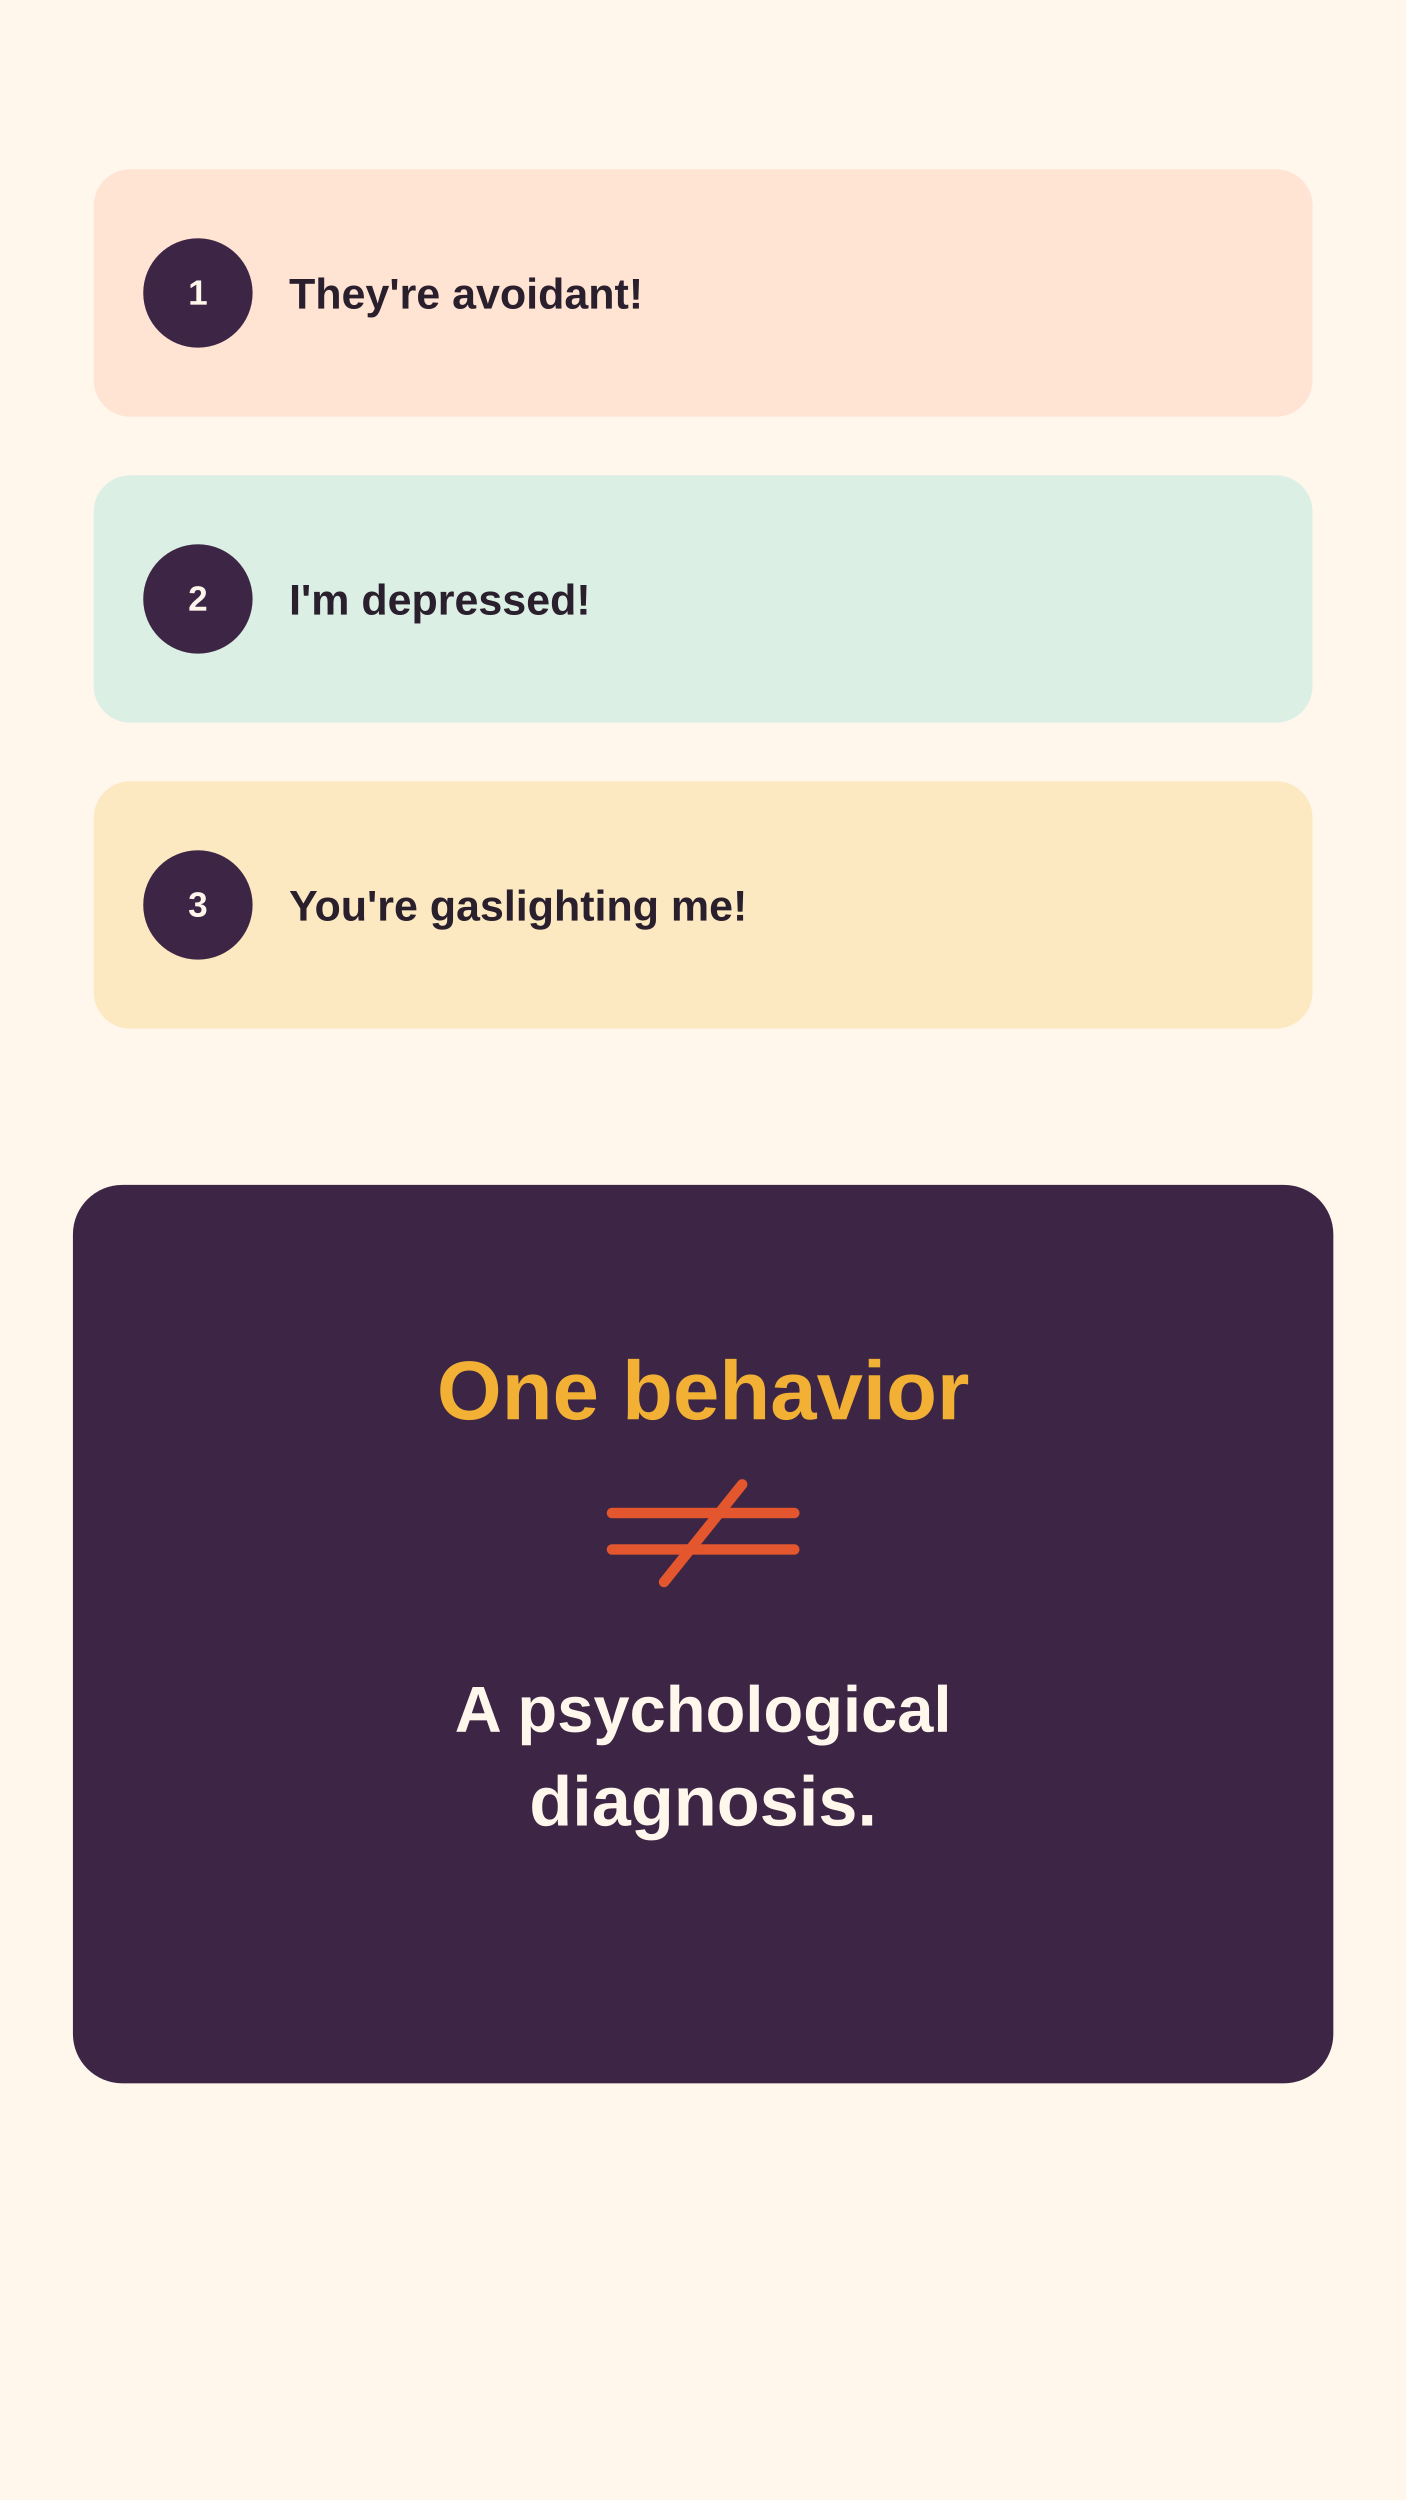
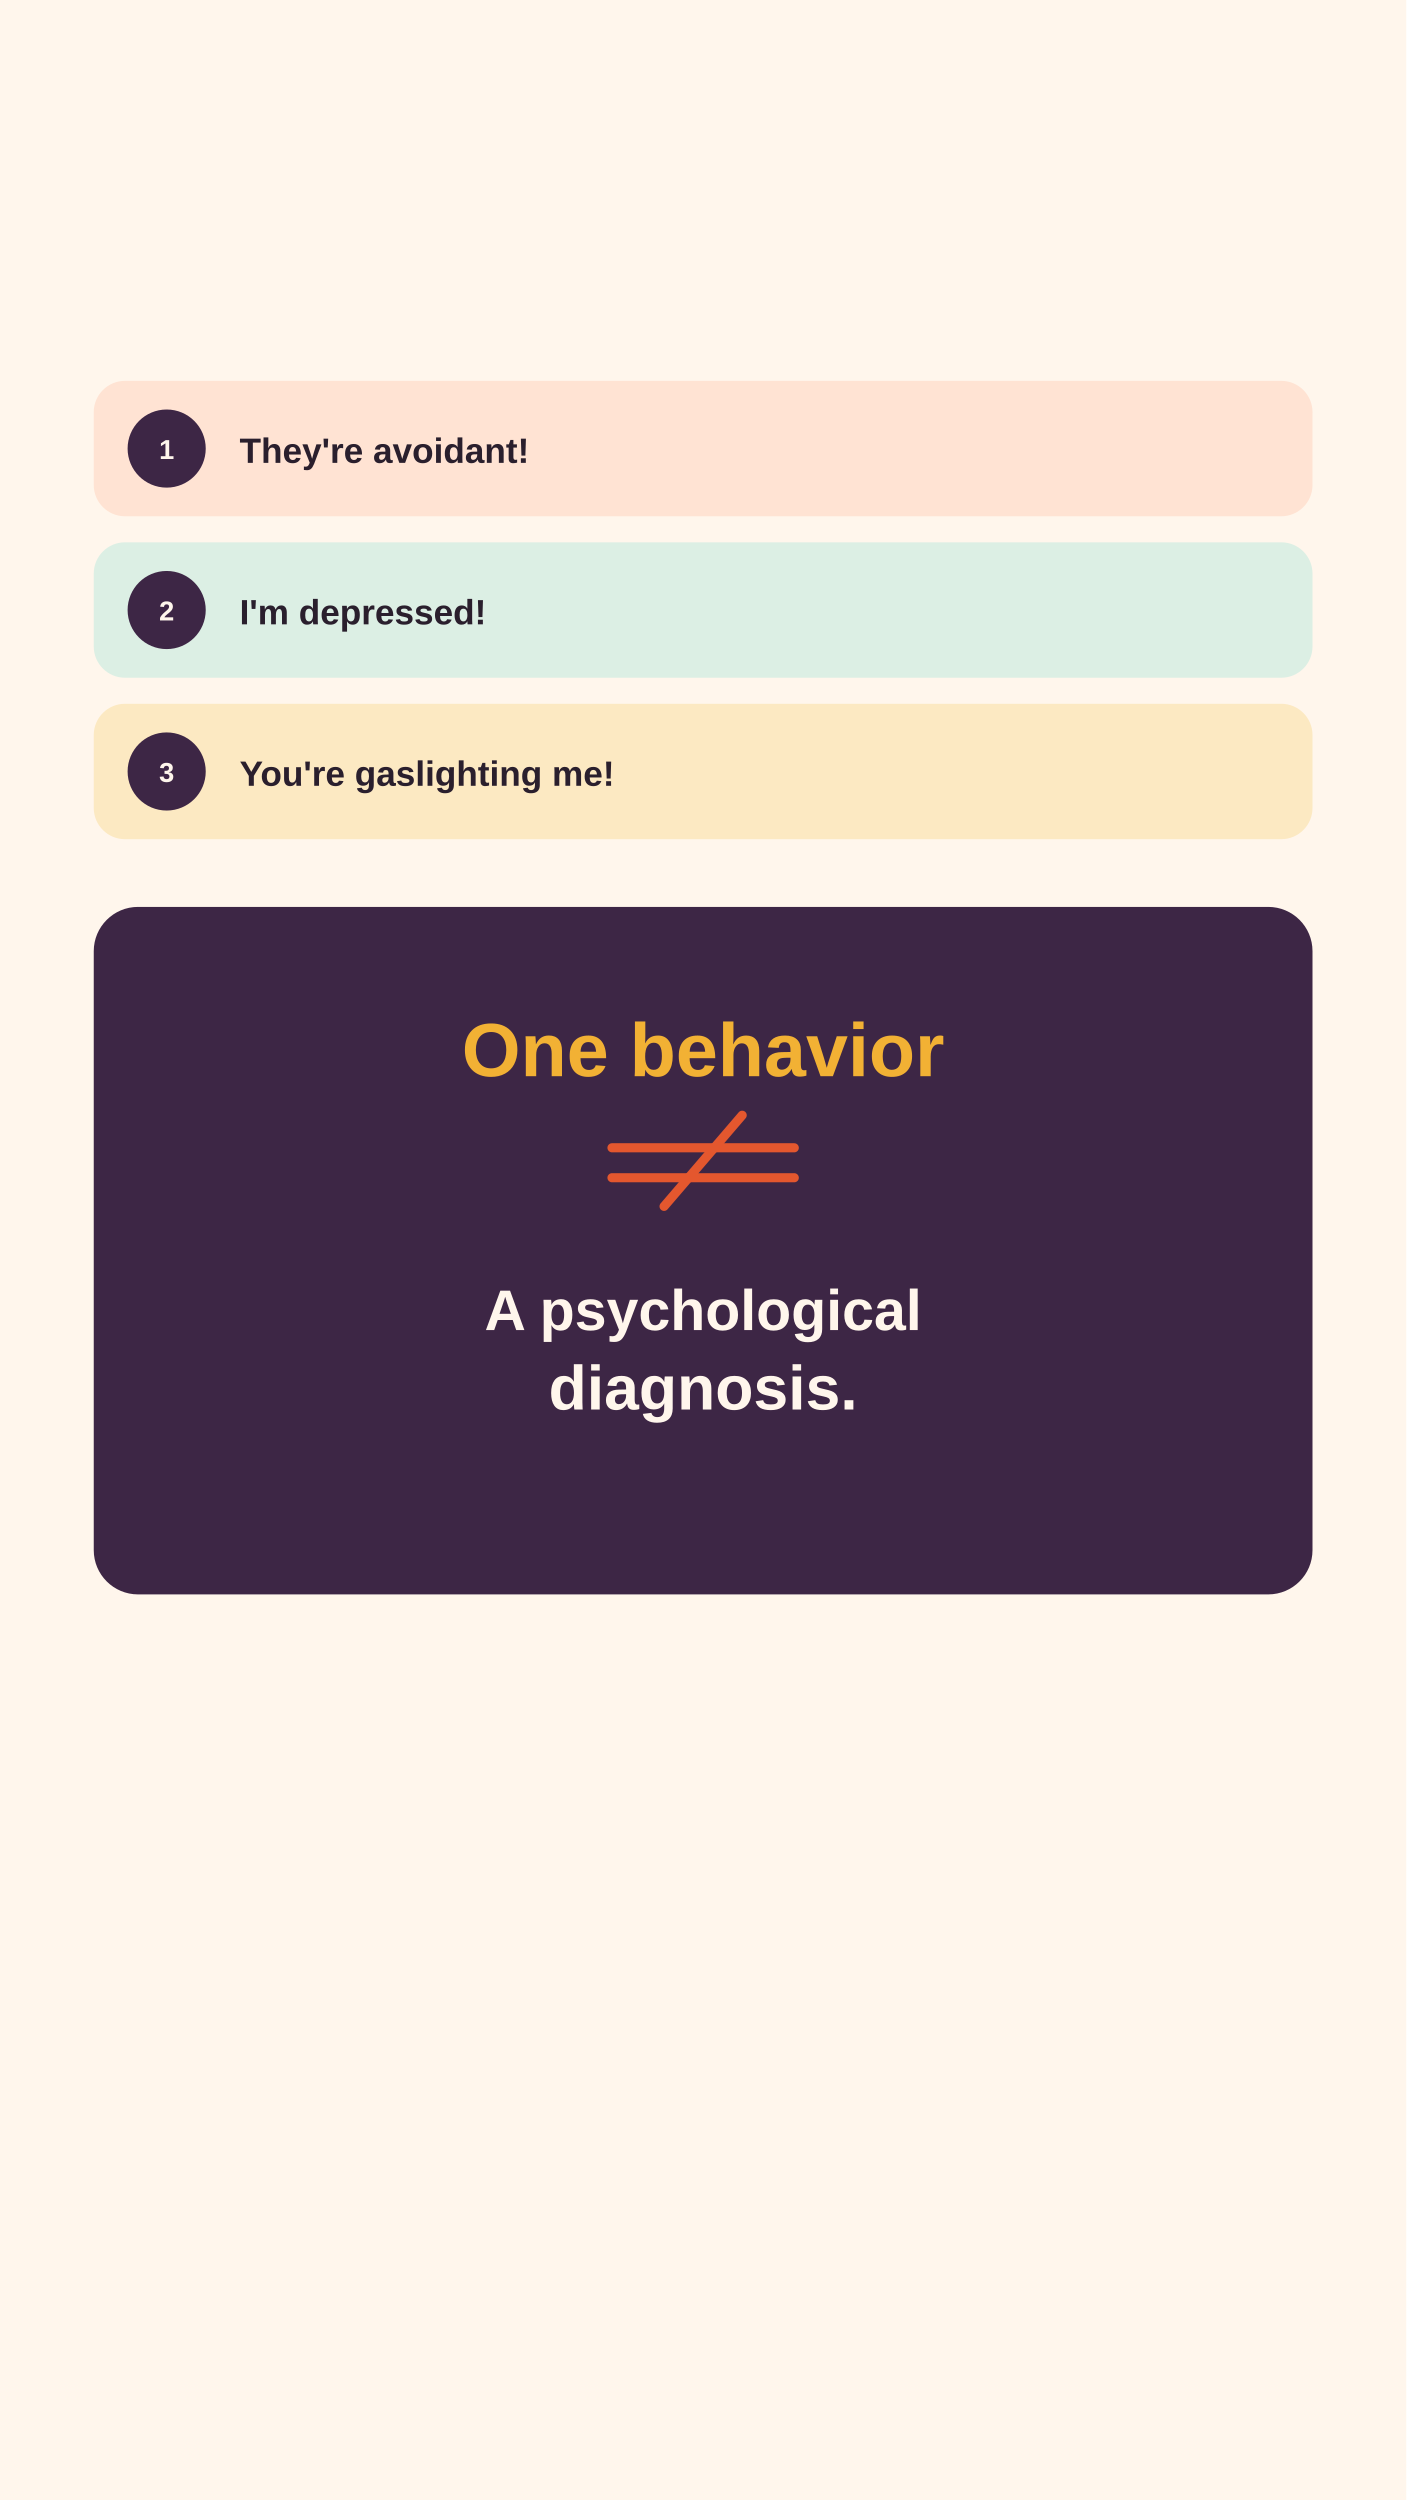
<svg xmlns="http://www.w3.org/2000/svg" width="1080" height="1920" viewBox="0 0 1080 1920" role="img" aria-labelledby="frame-title frame-desc" data-format="portrait-9x16" data-frame="03D">
  <rect x="0" y="0" width="1080" height="1920" fill="#FFF6EC" rx="0" id="scene-background" />
-   <rect x="72" y="130" width="936" height="190" fill="#FFE3D3" rx="28" />
-   <circle cx="152" cy="225" r="42" fill="#3D2645" />
-   <text x="152" y="234" fill="#FFF6EC" font-family="Arial, Helvetica, sans-serif" font-size="27" font-weight="700" text-anchor="middle" letter-spacing="0">
-     <tspan x="152" dy="0">1</tspan>
-   </text>
-   <text x="222" y="237" fill="#2A1F2D" font-family="Arial, Helvetica, sans-serif" font-size="33" font-weight="700" text-anchor="start" letter-spacing="0">
-     <tspan x="222" dy="0">They're avoidant!</tspan>
-   </text>
-   <rect x="72" y="365" width="936" height="190" fill="#DCEFE4" rx="28" />
-   <circle cx="152" cy="460" r="42" fill="#3D2645" />
-   <text x="152" y="469" fill="#FFF6EC" font-family="Arial, Helvetica, sans-serif" font-size="27" font-weight="700" text-anchor="middle" letter-spacing="0">
-     <tspan x="152" dy="0">2</tspan>
-   </text>
-   <text x="222" y="472" fill="#2A1F2D" font-family="Arial, Helvetica, sans-serif" font-size="33" font-weight="700" text-anchor="start" letter-spacing="0">
-     <tspan x="222" dy="0">I'm depressed!</tspan>
-   </text>
-   <rect x="72" y="600" width="936" height="190" fill="#FCE9C2" rx="28" />
-   <circle cx="152" cy="695" r="42" fill="#3D2645" />
-   <text x="152" y="704" fill="#FFF6EC" font-family="Arial, Helvetica, sans-serif" font-size="27" font-weight="700" text-anchor="middle" letter-spacing="0">
-     <tspan x="152" dy="0">3</tspan>
-   </text>
-   <text x="222" y="707" fill="#2A1F2D" font-family="Arial, Helvetica, sans-serif" font-size="33" font-weight="700" text-anchor="start" letter-spacing="0">
-     <tspan x="222" dy="0">You're gaslighting me!</tspan>
-   </text>
-   <rect x="56" y="910" width="968" height="690" fill="#3D2645" rx="38" />
-   <text x="540" y="1090" fill="#F2B134" font-family="Arial, Helvetica, sans-serif" font-size="64" font-weight="700" text-anchor="middle" letter-spacing="0">
-     <tspan x="540" dy="0">One behavior</tspan>
-   </text>
-   <line x1="470" y1="1162" x2="610" y2="1162" stroke="#E4572E" stroke-width="8" stroke-linecap="round" />
-   <line x1="470" y1="1190" x2="610" y2="1190" stroke="#E4572E" stroke-width="8" stroke-linecap="round" />
-   <path d="M510,1215 L570,1140" fill="none" stroke="#E4572E" stroke-width="8" stroke-linecap="round" stroke-linejoin="round" />
-   <text x="540" y="1330" fill="#FFF6EC" font-family="Arial, Helvetica, sans-serif" font-size="50" font-weight="700" text-anchor="middle" letter-spacing="0">
-     <tspan x="540" dy="0">A psychological</tspan>
-   </text>
-   <text x="540" y="1402" fill="#FFF6EC" font-family="Arial, Helvetica, sans-serif" font-size="54" font-weight="700" text-anchor="middle" letter-spacing="0">
-     <tspan x="540" dy="0">diagnosis.</tspan>
-   </text>
+   <g id="short-video-safe-composition" transform="translate(0.00 6.50) scale(1)">
+     <rect x="72" y="286" width="936" height="104" fill="#FFE3D3" rx="24" />
+     <circle cx="128" cy="338" r="30" fill="#3D2645" />
+     <text x="128" y="346" fill="#FFF6EC" font-family="Arial, Helvetica, sans-serif" font-size="21" font-weight="700" text-anchor="middle" letter-spacing="0">
+       <tspan x="128" dy="0">1</tspan>
+     </text>
+     <text x="184" y="349" fill="#2A1F2D" font-family="Arial, Helvetica, sans-serif" font-size="27" font-weight="700" text-anchor="start" letter-spacing="0">
+       <tspan x="184" dy="0">They're avoidant!</tspan>
+     </text>
+     <rect x="72" y="410" width="936" height="104" fill="#DCEFE4" rx="24" />
+     <circle cx="128" cy="462" r="30" fill="#3D2645" />
+     <text x="128" y="470" fill="#FFF6EC" font-family="Arial, Helvetica, sans-serif" font-size="21" font-weight="700" text-anchor="middle" letter-spacing="0">
+       <tspan x="128" dy="0">2</tspan>
+     </text>
+     <text x="184" y="473" fill="#2A1F2D" font-family="Arial, Helvetica, sans-serif" font-size="27" font-weight="700" text-anchor="start" letter-spacing="0">
+       <tspan x="184" dy="0">I'm depressed!</tspan>
+     </text>
+     <rect x="72" y="534" width="936" height="104" fill="#FCE9C2" rx="24" />
+     <circle cx="128" cy="586" r="30" fill="#3D2645" />
+     <text x="128" y="594" fill="#FFF6EC" font-family="Arial, Helvetica, sans-serif" font-size="21" font-weight="700" text-anchor="middle" letter-spacing="0">
+       <tspan x="128" dy="0">3</tspan>
+     </text>
+     <text x="184" y="597" fill="#2A1F2D" font-family="Arial, Helvetica, sans-serif" font-size="27" font-weight="700" text-anchor="start" letter-spacing="0">
+       <tspan x="184" dy="0">You're gaslighting me!</tspan>
+     </text>
+     <rect x="72" y="690" width="936" height="528" fill="#3D2645" rx="34" />
+     <text x="540" y="820" fill="#F2B134" font-family="Arial, Helvetica, sans-serif" font-size="58" font-weight="700" text-anchor="middle" letter-spacing="0">
+       <tspan x="540" dy="0">One behavior</tspan>
+     </text>
+     <line x1="470" y1="875" x2="610" y2="875" stroke="#E4572E" stroke-width="7" stroke-linecap="round" />
+     <line x1="470" y1="898" x2="610" y2="898" stroke="#E4572E" stroke-width="7" stroke-linecap="round" />
+     <path d="M510,920 L570,850" fill="none" stroke="#E4572E" stroke-width="7" stroke-linecap="round" stroke-linejoin="round" />
+     <text x="540" y="1015" fill="#FFF6EC" font-family="Arial, Helvetica, sans-serif" font-size="44" font-weight="700" text-anchor="middle" letter-spacing="0">
+       <tspan x="540" dy="0">A psychological</tspan>
+     </text>
+     <text x="540" y="1076" fill="#FFF6EC" font-family="Arial, Helvetica, sans-serif" font-size="48" font-weight="700" text-anchor="middle" letter-spacing="0">
+       <tspan x="540" dy="0">diagnosis.</tspan>
+     </text>
+   </g>
</svg>
